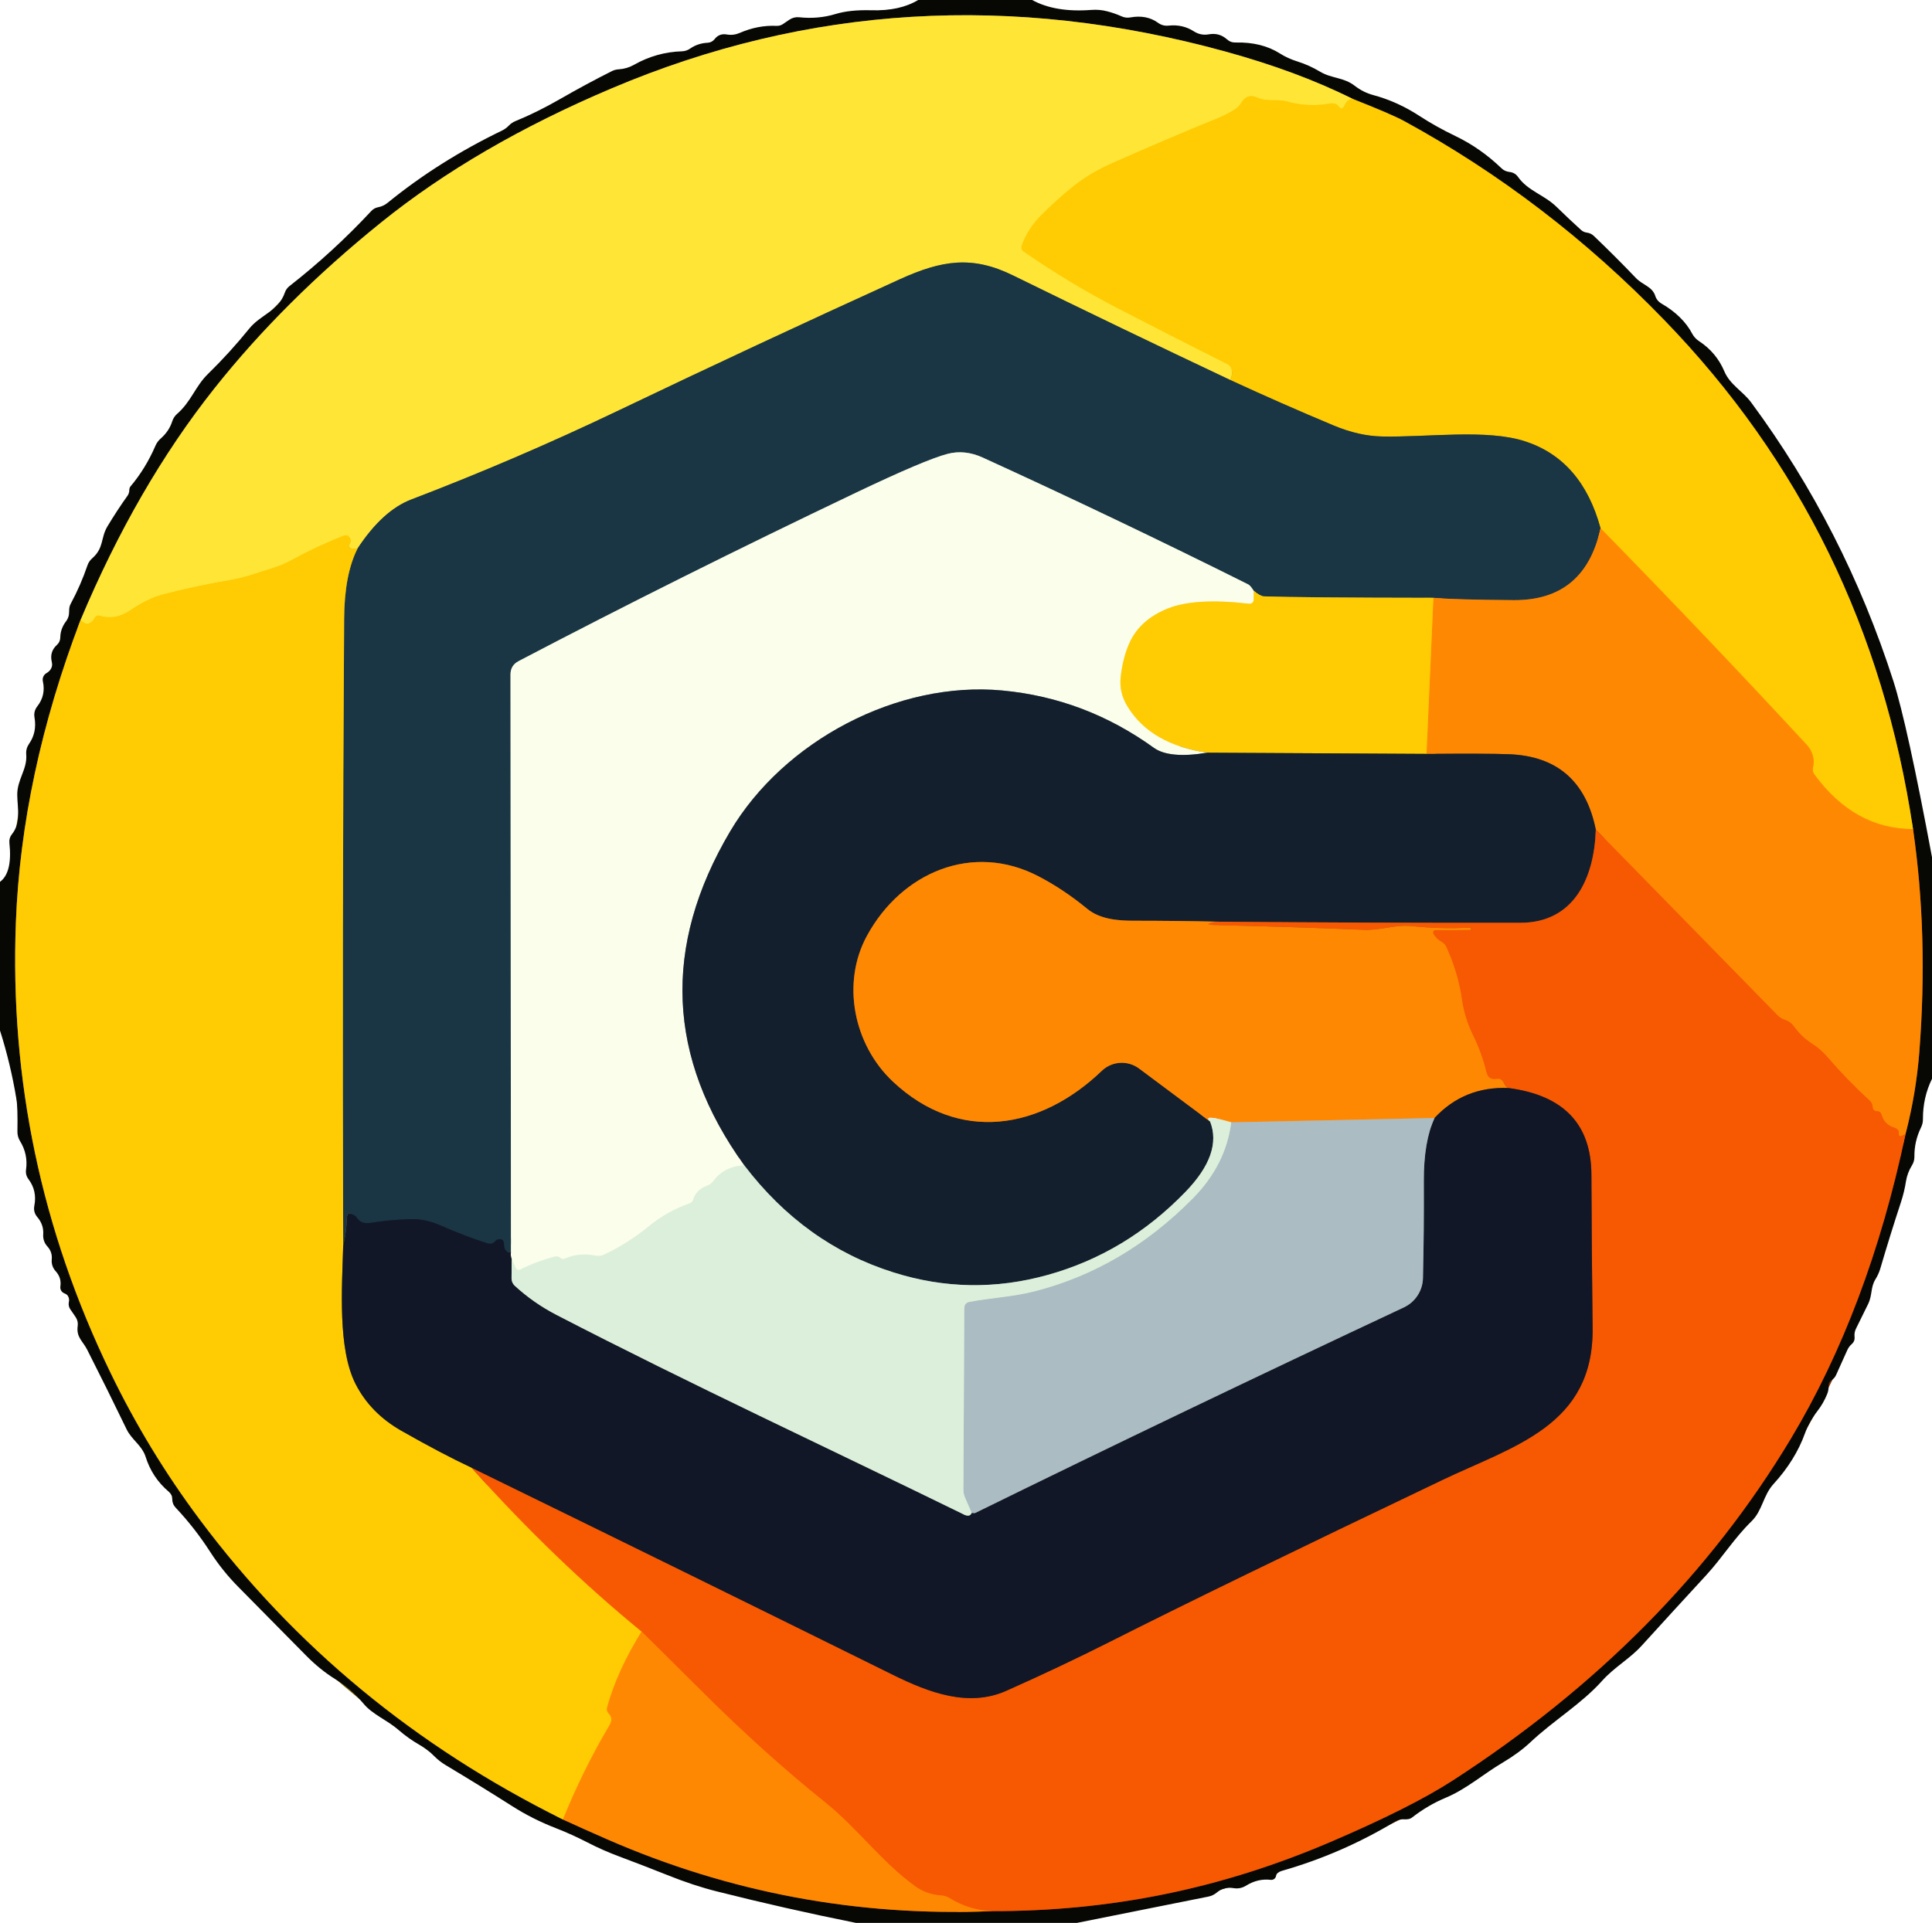
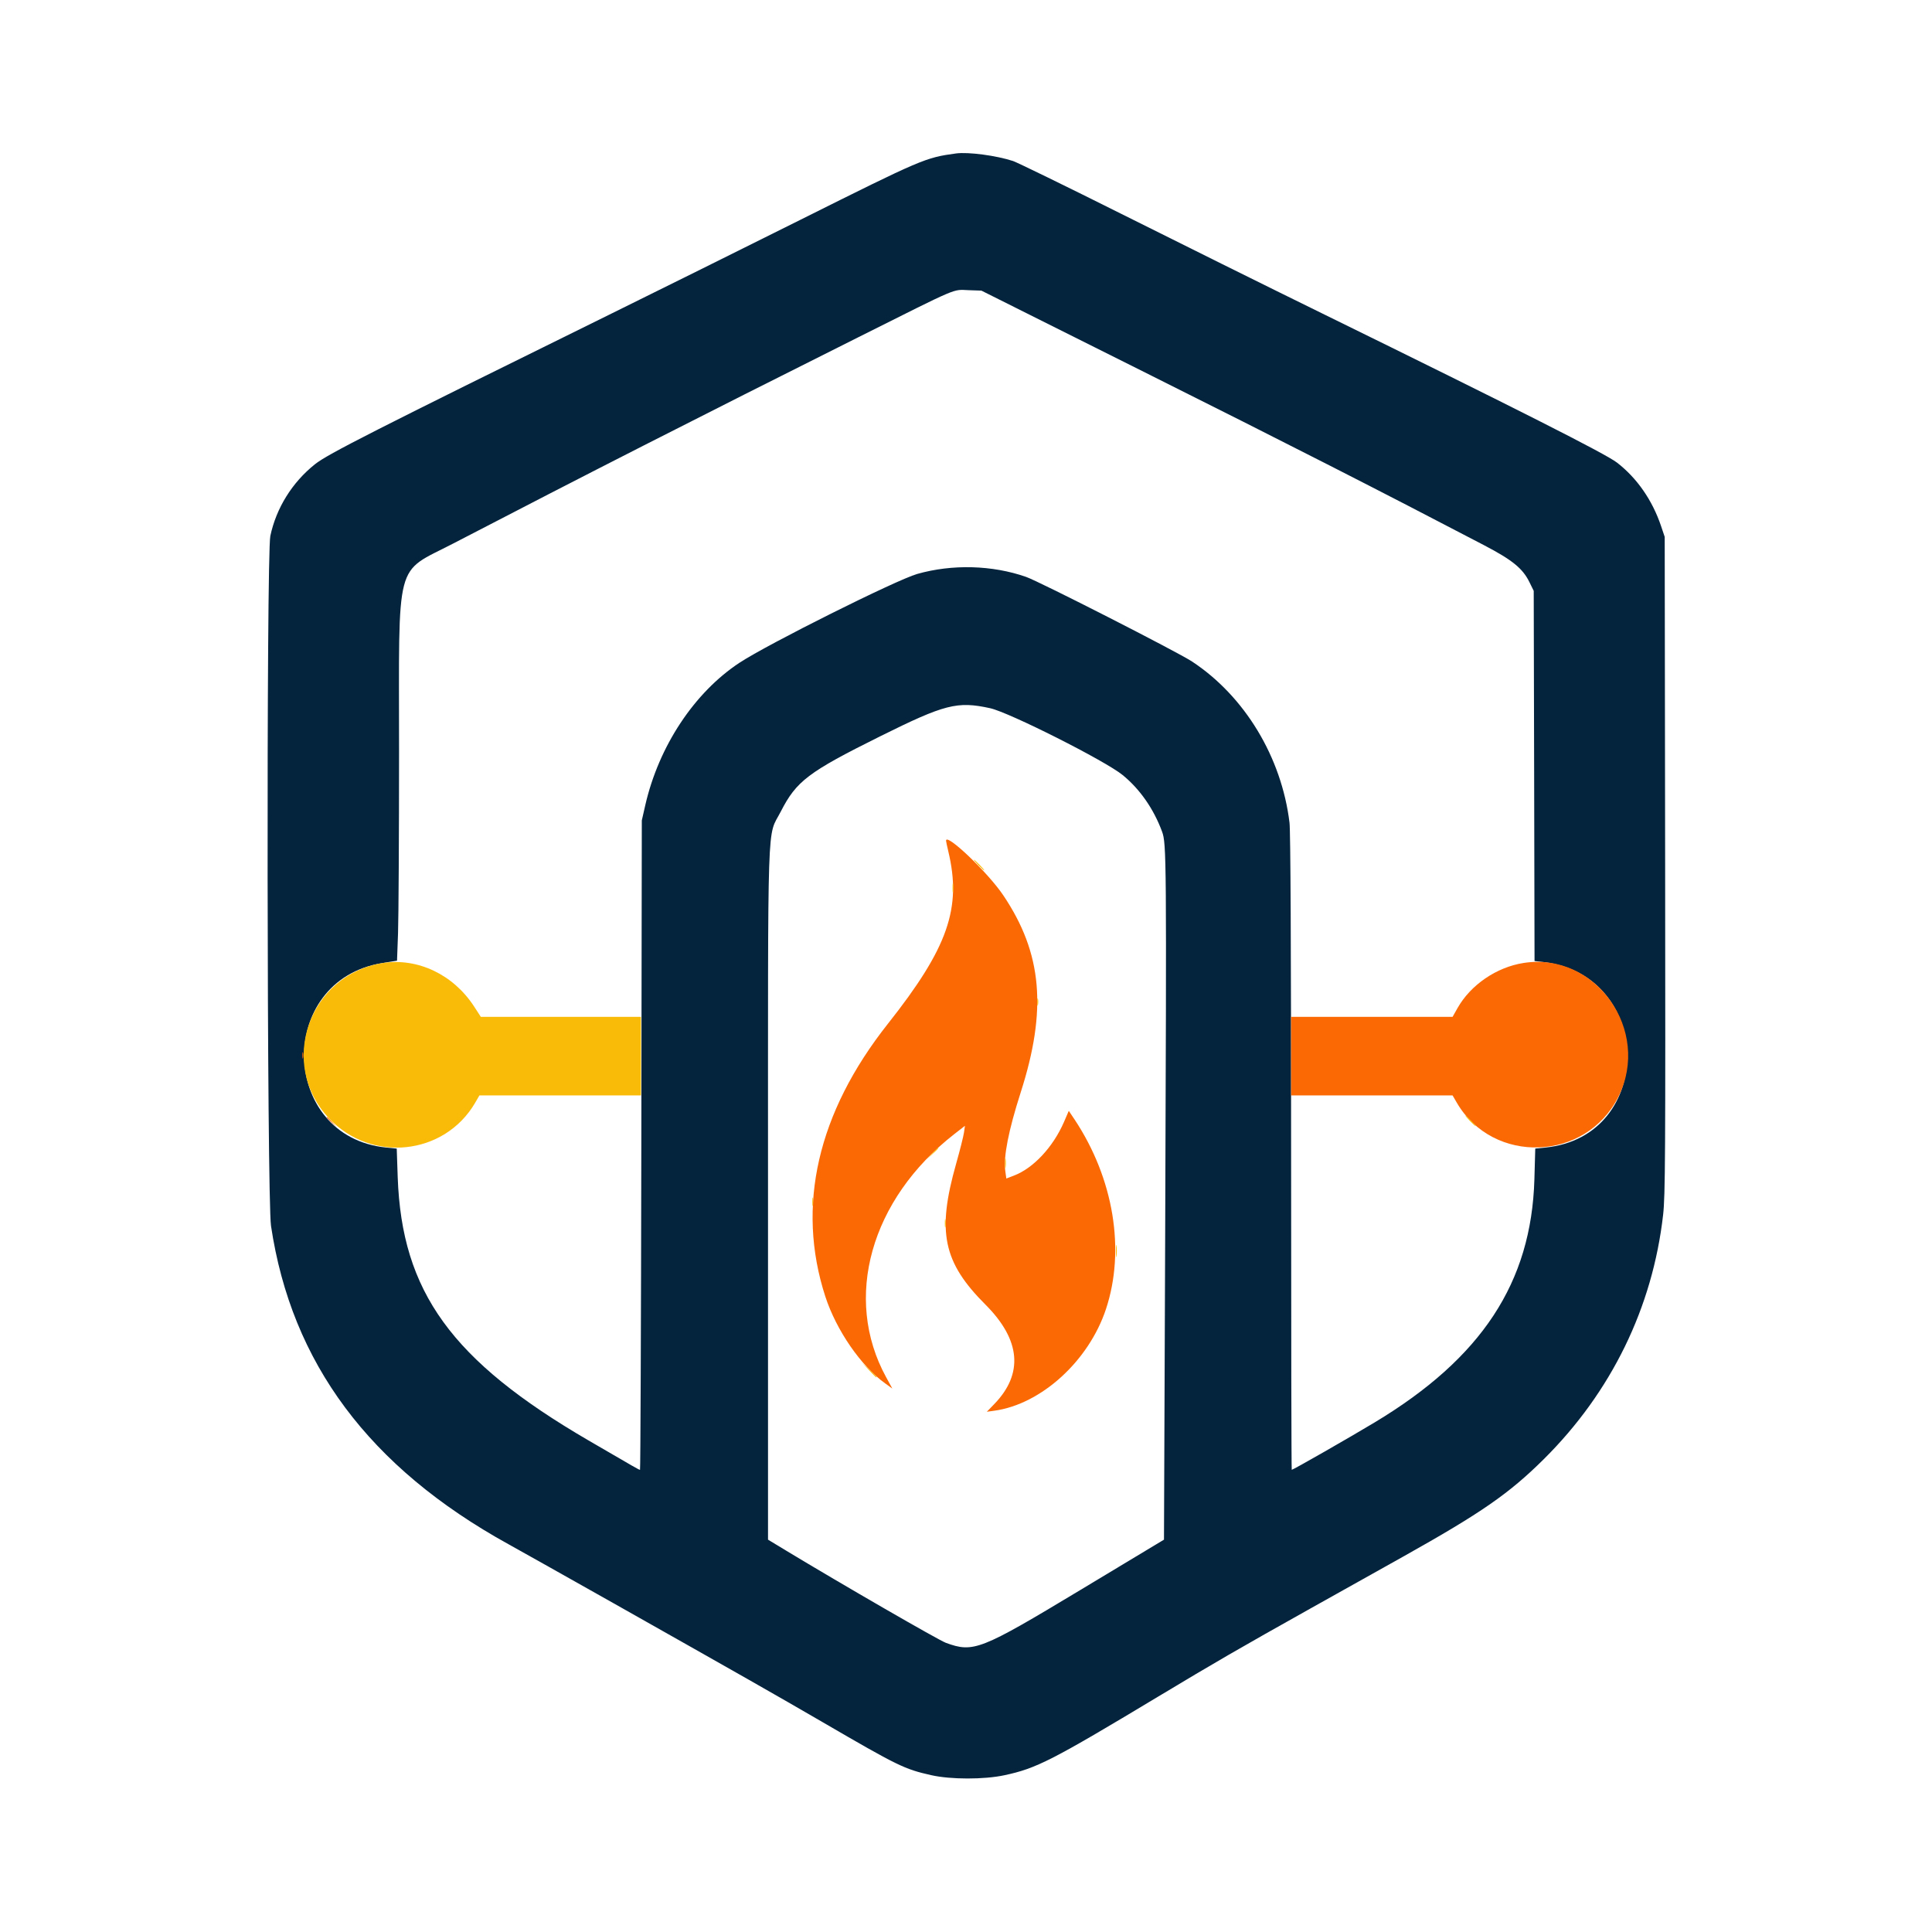
- <svg xmlns="http://www.w3.org/2000/svg" version="1.1" viewBox="0.00 0.00 224.00 223.00">
-   <g stroke-width="2.00" fill="none" stroke-linecap="butt">
-     <path stroke="#836a03" vector-effect="non-scaling-stroke" d="   M 9.33 71.93   Q 2.49 89.89 1.84 106.99   Q 0.80 134.38 12.80 159.17   Q 17.18 168.23 23.17 176.24   Q 39.63 198.29 65.27 211.01" />
-     <path stroke="#834804" vector-effect="non-scaling-stroke" d="   M 65.27 211.01   Q 67.52 212.05 70.40 213.31   Q 91.66 222.59 114.95 221.64" />
-     <path stroke="#7f3003" vector-effect="non-scaling-stroke" d="   M 114.95 221.64   C 128.71 221.65 141.48 219.09 154.27 213.61   Q 163.57 209.63 168.44 206.48   Q 193.63 190.17 207.62 166.87   Q 216.63 151.86 220.94 131.48" />
-     <path stroke="#834804" vector-effect="non-scaling-stroke" d="   M 220.94 131.48   Q 222.15 126.83 222.53 122.00   Q 223.58 108.42 221.80 96.15" />
-     <path stroke="#836a03" vector-effect="non-scaling-stroke" d="   M 221.80 96.15   Q 216.65 61.57 192.92 37.08   Q 179.36 23.07 162.76 14.02   Q 161.34 13.25 156.81 11.46" />
-     <path stroke="#83771d" vector-effect="non-scaling-stroke" d="   M 156.81 11.46   Q 150.46 8.28 142.01 5.96   Q 104.97 -4.20 70.91 10.25   Q 55.24 16.89 44.20 25.79   Q 32.89 34.91 24.84 45.07   Q 15.84 56.42 9.33 71.93" />
-     <path stroke="#ffd81c" vector-effect="non-scaling-stroke" d="   M 156.81 11.46   Q 156.21 11.51 155.91 12.18   Q 155.58 12.90 155.19 12.31   Q 155.16 12.27 155.13 12.23   Q 154.75 11.90 154.16 12.01   Q 151.70 12.46 149.31 11.79   C 148.06 11.44 146.96 11.85 145.75 11.31   Q 144.60 10.79 143.92 11.92   Q 143.64 12.38 143.19 12.67   Q 142.27 13.26 141.28 13.67   Q 135.36 16.08 128.94 18.93   Q 126.49 20.01 124.62 21.47   Q 122.60 23.06 120.69 24.99   Q 119.19 26.50 118.48 28.42   Q 118.30 28.90 118.72 29.19   Q 124.01 32.85 129.43 35.66   Q 135.61 38.86 142.31 42.23   Q 142.69 42.42 142.79 42.84   Q 142.94 43.44 142.64 44.07" />
-     <path stroke="#8d8d3d" vector-effect="non-scaling-stroke" d="   M 142.64 44.07   Q 130.00 38.10 117.45 31.94   C 112.71 29.61 109.19 30.18 104.34 32.38   Q 87.83 39.89 71.47 47.72   Q 59.79 53.30 47.70 57.92   Q 44.36 59.19 41.45 63.62" />
-     <path stroke="#ffd81c" vector-effect="non-scaling-stroke" d="   M 41.45 63.62   L 40.90 63.62   Q 40.22 63.63 40.58 63.05   Q 40.75 62.78 40.63 62.50   Q 40.38 61.91 39.79 62.15   Q 36.74 63.35 33.74 64.99   Q 32.79 65.51 31.74 65.84   C 30.02 66.37 28.44 66.98 26.68 67.27   Q 22.77 67.93 18.82 68.96   Q 17.17 69.39 15.07 70.80   Q 13.36 71.95 11.59 71.42   Q 11.17 71.29 10.96 71.69   Q 10.72 72.15 10.23 72.33   Q 9.94 72.43 9.33 71.93" />
-     <path stroke="#887114" vector-effect="non-scaling-stroke" d="   M 39.79 144.47   C 39.65 149.34 39.15 156.41 41.22 160.49   Q 42.95 163.89 46.54 165.93   Q 51.23 168.60 54.67 170.21" />
-     <path stroke="#fb9202" vector-effect="non-scaling-stroke" d="   M 54.67 170.21   Q 64.26 180.92 74.40 189.22" />
-     <path stroke="#ffaa03" vector-effect="non-scaling-stroke" d="   M 74.40 189.22   Q 71.61 193.64 70.40 197.97   Q 70.28 198.42 70.61 198.76   Q 71.14 199.29 70.64 200.13   Q 67.60 205.25 65.27 211.01" />
-     <path stroke="#8d5f24" vector-effect="non-scaling-stroke" d="   M 185.57 61.26   Q 183.75 69.65 175.50 69.60   Q 168.72 69.55 166.19 69.33" />
-     <path stroke="#8d8023" vector-effect="non-scaling-stroke" d="   M 166.19 69.33   Q 150.82 69.31 146.51 69.16   Q 146.10 69.14 145.36 68.52" />
-     <path stroke="#8a9a97" vector-effect="non-scaling-stroke" d="   M 145.36 68.52   Q 144.96 67.89 144.73 67.78   Q 129.47 60.16 113.95 53.07   Q 111.85 52.11 109.85 52.64   Q 107.25 53.32 99.20 57.16   Q 78.72 66.93 60.13 76.67   Q 59.19 77.16 59.19 78.22   L 59.24 145.20" />
-     <path stroke="#162635" vector-effect="non-scaling-stroke" d="   M 59.24 145.20   Q 58.46 145.30 58.43 144.32   Q 58.42 143.54 57.67 143.76   Q 57.54 143.80 57.45 143.91   Q 57.07 144.37 56.50 144.19   Q 53.73 143.30 51.08 142.12   Q 49.32 141.33 47.52 141.39   Q 45.26 141.46 42.87 141.83   Q 41.85 141.99 41.32 141.15   Q 41.22 141.00 41.05 140.93   Q 40.96 140.90 40.88 140.85   Q 40.25 140.47 40.22 141.25   Q 40.16 142.90 39.79 144.47" />
-     <path stroke="#8d8023" vector-effect="non-scaling-stroke" d="   M 39.79 144.47   Q 39.67 108.11 39.90 71.76   Q 39.93 66.63 41.45 63.62" />
-     <path stroke="#ffaa03" vector-effect="non-scaling-stroke" d="   M 221.80 96.15   Q 215.02 96.15 210.38 89.84   Q 210.09 89.45 210.21 88.97   C 210.42 88.09 210.15 87.10 209.48 86.38   Q 197.79 73.75 185.57 61.26" />
-     <path stroke="#8d8023" vector-effect="non-scaling-stroke" d="   M 185.57 61.26   Q 183.42 53.36 176.88 51.20   C 172.38 49.71 165.48 50.74 160.21 50.62   Q 157.54 50.56 154.64 49.35   Q 148.59 46.82 142.64 44.07" />
-     <path stroke="#fb7003" vector-effect="non-scaling-stroke" d="   M 114.95 221.64   Q 112.38 221.53 110.06 220.11   Q 109.63 219.85 109.13 219.82   Q 107.42 219.71 106.09 218.74   C 102.13 215.86 99.45 212.06 95.69 209.04   Q 88.58 203.33 81.37 196.14   Q 77.97 192.76 74.40 189.22" />
-     <path stroke="#843814" vector-effect="non-scaling-stroke" d="   M 54.67 170.21   Q 79.51 182.35 103.50 194.22   C 107.75 196.32 112.30 198.02 116.66 196.09   Q 123.01 193.26 128.66 190.41   Q 141.28 184.03 167.20 171.65   C 175.55 167.66 184.79 165.34 184.65 154.00   Q 184.54 144.73 184.51 136.23   Q 184.48 127.43 174.88 126.18" />
-     <path stroke="#fb7003" vector-effect="non-scaling-stroke" d="   M 174.88 126.18   Q 174.57 126.09 174.34 125.56   Q 174.11 125.04 173.54 125.13   Q 172.57 125.30 172.33 124.34   Q 171.81 122.16 170.78 120.06   Q 169.80 118.05 169.49 115.89   Q 169.06 112.84 167.70 109.85   Q 167.51 109.45 167.13 109.23   Q 166.68 108.97 166.35 108.55   Q 165.82 107.88 166.67 107.88   Q 168.50 107.89 170.47 107.86   Q 170.56 107.86 170.56 107.77   L 170.56 107.76   Q 170.56 107.57 170.37 107.58   Q 167.01 107.75 163.67 107.40   C 161.79 107.20 160.07 107.91 158.15 107.83   Q 149.55 107.48 140.76 107.28   Q 139.56 107.25 140.62 106.97   Q 140.87 106.90 141.29 106.89" />
-     <path stroke="#778380" vector-effect="non-scaling-stroke" d="   M 59.33 146.04   L 59.31 148.25   Q 59.31 148.77 59.69 149.12   Q 61.85 151.10 64.48 152.47   C 80.10 160.55 96.05 167.95 111.76 175.64   Q 112.45 175.98 112.66 175.45" />
-     <path stroke="#5e6a74" vector-effect="non-scaling-stroke" d="   M 112.66 175.45   Q 112.79 175.47 112.92 175.48   Q 113.01 175.49 113.09 175.45   Q 137.06 163.68 162.77 151.62   A 3.85 3.84 -11.9 0 0 164.98 148.24   Q 165.11 142.75 165.08 137.01   Q 165.06 132.39 166.32 129.66" />
-     <path stroke="#fde576" vector-effect="non-scaling-stroke" d="   M 145.36 68.52   L 145.36 69.45   Q 145.36 70.08 144.74 70.01   Q 138.58 69.30 135.40 70.57   Q 132.25 71.84 131.02 74.42   Q 130.22 76.10 129.94 78.48   Q 129.72 80.31 130.76 81.98   Q 133.46 86.34 139.98 87.29" />
-     <path stroke="#878f8c" vector-effect="non-scaling-stroke" d="   M 139.98 87.29   Q 135.57 88.02 133.77 86.72   Q 125.81 80.98 116.23 80.08   C 104.08 78.93 90.88 85.91 84.66 96.41   Q 72.82 116.43 86.30 135.16" />
-     <path stroke="#ebf7e2" vector-effect="non-scaling-stroke" d="   M 86.30 135.16   Q 84.01 135.24 82.70 136.98   Q 82.42 137.36 81.99 137.51   Q 80.73 137.96 80.36 139.15   Q 80.26 139.45 79.96 139.56   Q 77.33 140.49 75.25 142.20   Q 72.78 144.22 70.02 145.51   Q 69.57 145.72 69.08 145.63   Q 67.11 145.24 65.49 145.97   Q 65.22 146.09 65.00 145.90   Q 64.68 145.63 64.28 145.74   Q 62.19 146.30 60.35 147.22   Q 59.96 147.42 59.78 147.03   L 59.33 146.04" />
-     <path stroke="#868b88" vector-effect="non-scaling-stroke" d="   M 59.33 146.04   Q 59.18 145.66 59.24 145.20" />
-     <path stroke="#fb7003" vector-effect="non-scaling-stroke" d="   M 220.94 131.48   L 220.61 131.67   Q 220.09 131.97 220.15 131.33   Q 220.16 131.19 220.08 131.08   Q 219.91 130.86 219.64 130.78   Q 218.48 130.43 218.15 129.28   Q 218.04 128.88 217.62 128.87   Q 217.15 128.86 217.12 128.39   Q 217.10 127.94 216.77 127.64   Q 214.20 125.29 211.83 122.54   Q 211.14 121.74 210.28 121.17   C 209.25 120.49 208.66 119.96 207.95 118.98   Q 207.57 118.47 206.93 118.27   A 2.10 2.09 76.9 0 1 206.08 117.74   L 185.02 96.21" />
-     <path stroke="#8a5419" vector-effect="non-scaling-stroke" d="   M 185.02 96.21   Q 183.32 87.81 175.00 87.47   Q 172.55 87.37 165.39 87.43" />
-     <path stroke="#ffaa03" vector-effect="non-scaling-stroke" d="   M 165.39 87.43   L 166.19 69.33" />
-     <path stroke="#8a7518" vector-effect="non-scaling-stroke" d="   M 165.39 87.43   L 139.98 87.29" />
-     <path stroke="#863c18" vector-effect="non-scaling-stroke" d="   M 185.02 96.21   C 184.85 101.78 182.54 107.02 176.25 107.02   Q 158.76 107.04 141.29 106.89" />
-     <path stroke="#8a5419" vector-effect="non-scaling-stroke" d="   M 141.29 106.89   Q 136.40 106.78 131.50 106.78   C 129.68 106.79 127.54 106.62 126.07 105.41   Q 123.30 103.13 120.39 101.62   C 112.79 97.66 104.52 101.15 100.51 108.54   C 97.55 113.98 98.94 121.13 103.53 125.44   C 111.20 132.64 120.65 131.00 127.75 124.18   A 3.35 3.35 0.0 0 1 132.07 123.92   L 140.30 130.06" />
-     <path stroke="#788784" vector-effect="non-scaling-stroke" d="   M 140.30 130.06   Q 141.76 133.76 137.45 138.22   Q 130.58 145.33 121.46 147.86   Q 112.45 150.37 103.58 147.56   Q 93.29 144.32 86.30 135.16" />
-     <path stroke="#885015" vector-effect="non-scaling-stroke" d="   M 174.88 126.18   Q 169.74 125.98 166.32 129.66" />
-     <path stroke="#d5a263" vector-effect="non-scaling-stroke" d="   M 166.32 129.66   L 142.75 130.16" />
-     <path stroke="#eebc6f" vector-effect="non-scaling-stroke" d="   M 142.75 130.16   Q 139.31 129.14 140.30 130.06" />
-     <path stroke="#c4d6ce" vector-effect="non-scaling-stroke" d="   M 112.66 175.45   L 111.89 173.68   Q 111.69 173.23 111.70 172.75   L 111.80 151.71   Q 111.81 151.09 112.42 150.98   C 114.93 150.50 117.39 150.41 119.94 149.76   Q 130.22 147.14 138.27 139.01   Q 142.14 135.10 142.75 130.16" />
+ <svg xmlns="http://www.w3.org/2000/svg" version="1.2" viewBox="0 0 400 400" width="400" height="400">
+   <style>
+ 		.s0 { fill: #04233c } 
+ 		.s1 { fill: #fb6904 } 
+ 		.s2 { fill: #faba08 } 
+ 	</style>
+   <g id="svgg">
+     <path id="path0" fill-rule="evenodd" class="s0" d="m209.75 33.34c0.86 0.29 10.98 5.22 22.47 10.97 11.49 5.75 30.22 15.04 41.62 20.63 40.23 19.73 58.54 28.99 60.93 30.83 4.14 3.19 7.34 7.8 9.14 13.16l0.75 2.23 0.09 67.95c0.07 60.36 0.03 68.44-0.42 72.4-2.18 19.2-10.71 36.69-24.68 50.57-7.22 7.16-12.93 11.12-29.14 20.2-5.22 2.92-13.76 7.7-18.98 10.62-15.03 8.42-19.92 11.25-31.74 18.36-22.05 13.26-25.19 14.86-31.82 16.28-4.23 0.91-11.14 0.9-15.17-0.01-5.57-1.25-6.9-1.91-22.46-10.96-9.83-5.71-16.34-9.41-43.23-24.59-9.47-5.34-19.31-10.87-21.86-12.28-28.8-15.9-44.9-37.5-49.14-65.89-0.85-5.72-0.98-138.85-0.14-142.85 1.23-5.79 4.53-11.1 9.26-14.86 2.64-2.1 12.05-6.88 60.93-30.96 8.77-4.32 26.5-13.12 39.39-19.55 25.43-12.7 26.02-12.95 32.38-13.82 2.53-0.34 8.35 0.43 11.82 1.57zm-6.56 26.83l-2.63-0.09c-3.42-0.12-1.59-0.91-22.91 9.77-33.91 16.98-56.23 28.35-83.8 42.67-12.24 6.36-11.23 2.51-11.23 43.12 0 17.5-0.1 34.39-0.21 37.54l-0.21 5.72-3.1 0.5c-22.03 3.58-21.27 36 0.89 38.19l2.15 0.21 0.2 5.9c0.84 23.77 11.16 38.02 39.51 54.53 9.95 5.79 10.44 6.08 10.66 6.08 0.09 0 0.21-30.25 0.27-67.23l0.1-67.22 0.72-3.16c2.8-12.22 10.15-23.32 19.51-29.49 5.86-3.86 32.44-17.14 36.79-18.38 7.25-2.06 15.53-1.84 22.54 0.61 2.8 0.98 31.33 15.53 34.36 17.52 10.91 7.19 18.53 19.8 20.18 33.37 0.21 1.76 0.33 25.46 0.33 68.34 0 36.1 0.06 65.64 0.13 65.64 0.28 0 11.94-6.67 17.16-9.81 22.17-13.33 32.45-28.96 33.08-50.32l0.18-6.38 2.08-0.21c22.84-2.28 22.5-35.74-0.4-38.41l-1.83-0.21-0.08-38.32-0.09-38.32-0.88-1.79c-1.4-2.86-3.54-4.6-9.48-7.7-21-10.98-40.75-21.05-70.1-35.72zm-21.01 92.3c-14.86 7.39-17.29 9.23-20.53 15.56-2.88 5.63-2.64-1.57-2.64 79.32v71.42l3.67 2.22c11.72 7.09 31.63 18.58 33.15 19.14 5.73 2.09 7.12 1.54 27.83-10.93l17.33-10.43 0.25-63.93c0.29-77.54 0.27-80.17-0.65-82.67-1.74-4.71-4.58-8.78-8.15-11.7-3.57-2.93-23.48-12.97-27.43-13.84-6.83-1.5-9.39-0.84-22.83 5.84z" />
+     <path id="path2" fill-rule="evenodd" class="s1" d="m207.73 185.38c8.06 11.99 9.09 23.67 3.59 40.81-2.52 7.85-3.59 13.31-3.19 16.22l0.22 1.59 1.56-0.6c4.03-1.53 8.1-5.89 10.37-11.09l1-2.32 1.2 1.79c8.1 12.21 10.55 27.02 6.5 39.25-3.57 10.76-13.42 19.72-23.15 21.05l-1.52 0.21 1.52-1.57c6.11-6.29 5.5-13.31-1.8-20.61-8.78-8.78-10.08-15.03-6.08-29.15 0.79-2.79 1.52-5.71 1.63-6.47l0.2-1.4-2.2 1.71c-17.34 13.52-23.08 33.96-14.12 50.33l1.29 2.36-1.49-1.08c-5.03-3.61-10.12-11.01-12.39-17.99-6.06-18.71-1.63-38.02 12.96-56.46 12.44-15.73 15.32-23.95 12.5-35.72-0.25-1.06-0.46-2.03-0.46-2.17-0.09-1.78 8.68 6.57 11.86 11.31zm127.34 41.69c-6.72 13.42-25.93 14.13-33.45 1.24l-0.88-1.52h-33.43v-16.26h33.43l1.02-1.81c2.71-4.81 8.08-8.48 13.69-9.35 14.93-2.34 26.48 13.98 19.62 27.7zm-272.33-9.13c0.08 0.31 0.08 0.81 0 1.12-0.08 0.31-0.15 0.06-0.15-0.56 0-0.61 0.07-0.86 0.15-0.56zm6.02 14.36l0.94 1.03-1.04-0.93c-0.57-0.52-1.04-0.99-1.04-1.04 0-0.25 0.27-0.03 1.14 0.94z" />
+     <path id="path3" fill-rule="evenodd" class="s2" d="m201.63 177.99c0.09 0 0.65 0.5 1.24 1.12 0.6 0.61 1.01 1.11 0.92 1.11-0.08 0-0.64-0.5-1.24-1.11-0.59-0.62-1.01-1.12-0.92-1.12zm-4.28 5.02c0.08 0.39 0.08 1.11 0.01 1.59-0.07 0.49-0.14 0.17-0.14-0.71 0-0.88 0.06-1.27 0.13-0.88zm-99.2 25.36l1.4 2.16h33.15v16.26h-33.44l-0.88 1.52c-6.36 10.91-21.51 12.52-30.28 3.21-10.62-11.24-4.17-29.77 11.18-32.14 7.22-1.11 14.57 2.39 18.87 8.99zm116.74-1.6c0.08 0.31 0.09 0.88 0.01 1.28-0.08 0.4-0.14 0.15-0.15-0.55 0-0.71 0.06-1.03 0.14-0.73zm88.49 24.17c0.09 0 0.65 0.5 1.25 1.12 0.59 0.61 1.01 1.11 0.92 1.11-0.09 0-0.65-0.5-1.24-1.11-0.6-0.62-1.01-1.12-0.93-1.12zm-109.22 6.7c0.25 0 0.02 0.27-1.1 1.29l-1.19 1.1 1.1-1.19c0.6-0.66 1.14-1.2 1.19-1.2zm14.04 2.31c0.08 0.48 0.08 1.27 0 1.76-0.07 0.48-0.13 0.08-0.13-0.88 0-0.97 0.06-1.36 0.13-0.88zm-39.87 8.14c0.07 0.39 0.07 1.04 0 1.43-0.08 0.4-0.14 0.07-0.14-0.72 0-0.79 0.06-1.11 0.14-0.71zm27.43 4.46c0.08 0.4 0.08 1.04 0 1.44-0.08 0.39-0.14 0.07-0.14-0.72 0-0.79 0.06-1.11 0.14-0.72zm35.41 5.42c0.07 0.58 0.07 1.51 0 2.08-0.07 0.57-0.13 0.1-0.13-1.04 0-1.14 0.06-1.61 0.13-1.04zm-52.7 24.17l1.51 1.42c1.41 1.32 1.67 1.61 1.43 1.61-0.05 0-0.74-0.68-1.52-1.52z" />
  </g>
-   <path fill="#070804" d="   M 106.45 0.00   L 119.67 0.00   Q 122.35 1.47 126.54 1.15   Q 127.49 1.08 128.36 1.31   Q 129.22 1.53 130.00 1.88   Q 130.51 2.12 131.06 2.02   Q 132.93 1.68 134.26 2.64   Q 134.82 3.05 135.50 2.97   Q 137.12 2.80 138.41 3.63   Q 139.22 4.15 140.16 3.98   Q 141.36 3.77 142.24 4.55   Q 142.68 4.95 143.27 4.93   Q 146.29 4.86 148.41 6.21   Q 149.31 6.78 150.40 7.12   Q 151.78 7.55 153.03 8.30   C 154.43 9.14 155.77 8.93 157.10 9.97   Q 158.08 10.72 159.20 11.02   Q 162.00 11.77 164.55 13.43   Q 166.48 14.69 168.77 15.79   Q 171.67 17.19 174.08 19.51   C 174.37 19.79 174.66 19.90 175.06 19.95   A 1.34 1.32 -14.0 0 1 175.99 20.50   C 177.15 22.16 179.04 22.58 180.50 24.02   Q 181.88 25.37 183.30 26.66   Q 183.60 26.93 184.00 26.98   Q 184.45 27.04 184.78 27.35   Q 187.26 29.72 189.67 32.24   C 190.46 33.07 191.57 33.22 191.92 34.33   A 1.53 1.47 7.3 0 0 192.61 35.19   Q 195.11 36.63 196.21 38.72   A 2.29 2.27 2.4 0 0 196.99 39.56   Q 199.01 40.89 199.93 43.08   C 200.59 44.63 202.08 45.38 203.04 46.68   Q 213.85 61.32 219.53 79.01   Q 221.13 84.02 224.00 99.41   L 224.00 125.11   Q 222.94 127.28 222.95 129.76   Q 222.96 130.28 222.73 130.75   Q 221.94 132.36 221.96 134.14   A 1.86 1.81 -29.8 0 1 221.67 135.16   Q 221.14 136.02 220.98 137.01   Q 220.80 138.19 220.41 139.39   Q 219.13 143.28 218.00 147.14   Q 217.80 147.79 217.45 148.35   C 216.84 149.34 217.12 150.18 216.57 151.28   Q 215.86 152.71 215.19 154.08   Q 214.97 154.52 215.02 155.02   Q 215.08 155.54 214.69 155.88   Q 214.37 156.16 214.19 156.55   L 212.87 159.48   Q 212.70 159.84 212.36 160.06   Q 211.99 160.30 212.01 160.74   Q 212.03 161.25 211.83 161.71   Q 211.40 162.76 210.71 163.65   Q 209.76 164.88 209.27 166.23   Q 208.15 169.34 205.63 172.10   C 204.41 173.43 204.35 175.19 203.07 176.43   C 201.07 178.38 199.68 180.66 197.80 182.70   Q 194.03 186.79 190.36 190.83   C 188.94 192.40 187.18 193.33 185.75 194.93   C 183.35 197.61 180.09 199.55 177.45 202.04   Q 176.12 203.29 174.23 204.41   C 171.99 205.73 170.07 207.45 167.66 208.47   Q 165.57 209.34 163.73 210.77   Q 163.51 210.94 163.25 210.97   Q 163.01 211.01 162.76 210.99   Q 162.24 210.96 161.79 211.23   Q 155.59 214.98 148.58 216.98   Q 148.34 217.05 148.15 217.21   Q 147.99 217.33 147.95 217.55   A 0.56 0.55 -81.8 0 1 147.34 218.01   Q 145.84 217.83 144.46 218.69   Q 143.79 219.10 143.01 218.97   Q 141.90 218.79 141.08 219.48   Q 140.65 219.84 140.11 219.95   L 124.87 223.00   L 99.23 223.00   Q 91.08 221.36 83.11 219.35   Q 80.40 218.67 77.39 217.46   Q 74.55 216.33 71.77 215.29   Q 69.87 214.58 68.15 213.69   Q 66.28 212.73 64.51 212.04   Q 61.74 210.97 59.35 209.44   Q 55.69 207.11 51.68 204.71   Q 50.93 204.26 50.32 203.64   Q 49.55 202.86 48.65 202.36   Q 47.36 201.63 46.20 200.62   C 44.87 199.46 43.20 198.85 42.15 197.58   Q 40.74 195.89 38.85 194.72   Q 37.10 193.64 35.45 191.96   Q 31.46 187.90 27.68 184.09   Q 25.80 182.20 24.36 179.96   Q 22.58 177.20 20.37 174.85   Q 19.97 174.43 19.97 173.84   Q 19.97 173.33 19.57 173.00   Q 17.63 171.36 16.87 168.91   C 16.46 167.63 15.27 166.98 14.68 165.76   Q 12.40 161.04 10.11 156.53   C 9.60 155.52 8.82 155.09 9.01 153.76   A 1.46 1.42 32.0 0 0 8.76 152.73   L 8.15 151.84   A 1.07 1.05 -57.3 0 1 7.98 151.02   Q 8.15 150.25 7.46 149.99   A 0.74 0.74 0.0 0 1 7.00 149.19   Q 7.15 148.19 6.46 147.43   Q 5.93 146.84 6.00 146.05   Q 6.08 145.20 5.50 144.56   A 1.86 1.84 -64.6 0 1 5.01 143.16   Q 5.09 142.04 4.32 141.14   Q 3.84 140.57 3.98 139.84   Q 4.32 138.11 3.31 136.76   Q 2.93 136.26 3.02 135.64   Q 3.27 133.86 2.31 132.31   Q 2.02 131.83 2.02 131.26   Q 2.07 128.39 1.90 127.43   Q 1.21 123.31 0.00 119.51   L 0.00 102.27   Q 1.46 101.19 1.09 97.75   Q 1.03 97.19 1.38 96.75   C 2.45 95.43 2.03 93.78 2.00 92.22   C 1.97 90.39 3.19 89.23 3.04 87.47   Q 2.99 86.81 3.37 86.26   Q 4.30 84.93 4.00 83.20   Q 3.88 82.49 4.32 81.92   Q 5.33 80.64 4.97 79.01   A 0.87 0.87 0.0 0 1 5.38 78.07   Q 5.65 77.92 5.84 77.67   Q 6.13 77.27 6.01 76.79   Q 5.72 75.60 6.59 74.80   Q 6.98 74.45 6.99 73.92   Q 7.01 72.90 7.66 72.05   A 1.68 1.62 -23.1 0 0 7.99 71.27   C 8.05 70.78 7.95 70.48 8.21 70.00   Q 9.36 67.86 10.14 65.57   A 1.92 1.83 -12.4 0 1 10.69 64.75   C 12.08 63.53 11.65 62.38 12.46 61.04   Q 13.63 59.10 14.78 57.50   A 1.16 1.12 64.3 0 0 14.99 56.87   Q 14.99 56.73 15.03 56.60   Q 15.06 56.49 15.13 56.41   Q 16.88 54.34 18.02 51.70   Q 18.23 51.21 18.63 50.86   Q 19.62 49.99 19.98 48.83   A 1.92 1.84 79.4 0 1 20.51 48.02   C 22.18 46.57 22.63 44.81 24.12 43.36   Q 26.64 40.90 28.89 38.12   C 30.22 36.47 32.30 36.08 33.03 33.92   Q 33.19 33.47 33.56 33.18   Q 38.66 29.19 43.04 24.48   Q 43.37 24.12 43.85 24.03   Q 44.45 23.92 44.94 23.52   Q 50.88 18.68 58.21 15.14   A 2.79 2.70 7.8 0 0 59.00 14.56   Q 59.33 14.22 59.77 14.04   Q 62.21 13.05 64.91 11.50   Q 68.01 9.72 70.92 8.26   Q 71.31 8.06 71.74 8.04   Q 72.68 7.98 73.50 7.52   Q 76.11 6.04 79.07 5.95   Q 79.59 5.93 80.02 5.63   Q 80.92 5.01 82.04 4.96   A 1.09 1.07 -72.0 0 0 82.85 4.54   Q 83.39 3.84 84.28 4.00   Q 85.04 4.13 85.76 3.82   Q 87.87 2.90 90.04 3.00   A 1.21 1.17 28.2 0 0 90.78 2.79   L 91.53 2.28   A 1.72 1.68 -58.4 0 1 92.64 2.00   Q 94.85 2.24 96.86 1.63   Q 98.52 1.12 101.02 1.19   Q 104.32 1.29 106.45 0.00   Z   M 9.33 71.93   Q 2.49 89.89 1.84 106.99   Q 0.80 134.38 12.80 159.17   Q 17.18 168.23 23.17 176.24   Q 39.63 198.29 65.27 211.01   Q 67.52 212.05 70.40 213.31   Q 91.66 222.59 114.95 221.64   C 128.71 221.65 141.48 219.09 154.27 213.61   Q 163.57 209.63 168.44 206.48   Q 193.63 190.17 207.62 166.87   Q 216.63 151.86 220.94 131.48   Q 222.15 126.83 222.53 122.00   Q 223.58 108.42 221.80 96.15   Q 216.65 61.57 192.92 37.08   Q 179.36 23.07 162.76 14.02   Q 161.34 13.25 156.81 11.46   Q 150.46 8.28 142.01 5.96   Q 104.97 -4.20 70.91 10.25   Q 55.24 16.89 44.20 25.79   Q 32.89 34.91 24.84 45.07   Q 15.84 56.42 9.33 71.93   Z" />
-   <path fill="#ffe536" d="   M 156.81 11.46   Q 156.21 11.51 155.91 12.18   Q 155.58 12.90 155.19 12.31   Q 155.16 12.27 155.13 12.23   Q 154.75 11.90 154.16 12.01   Q 151.70 12.46 149.31 11.79   C 148.06 11.44 146.96 11.85 145.75 11.31   Q 144.60 10.79 143.92 11.92   Q 143.64 12.38 143.19 12.67   Q 142.27 13.26 141.28 13.67   Q 135.36 16.08 128.94 18.93   Q 126.49 20.01 124.62 21.47   Q 122.60 23.06 120.69 24.99   Q 119.19 26.50 118.48 28.42   Q 118.30 28.90 118.72 29.19   Q 124.01 32.85 129.43 35.66   Q 135.61 38.86 142.31 42.23   Q 142.69 42.42 142.79 42.84   Q 142.94 43.44 142.64 44.07   Q 130.00 38.10 117.45 31.94   C 112.71 29.61 109.19 30.18 104.34 32.38   Q 87.83 39.89 71.47 47.72   Q 59.79 53.30 47.70 57.92   Q 44.36 59.19 41.45 63.62   L 40.90 63.62   Q 40.22 63.63 40.58 63.05   Q 40.75 62.78 40.63 62.50   Q 40.38 61.91 39.79 62.15   Q 36.74 63.35 33.74 64.99   Q 32.79 65.51 31.74 65.84   C 30.02 66.37 28.44 66.98 26.68 67.27   Q 22.77 67.93 18.82 68.96   Q 17.17 69.39 15.07 70.80   Q 13.36 71.95 11.59 71.42   Q 11.17 71.29 10.96 71.69   Q 10.72 72.15 10.23 72.33   Q 9.94 72.43 9.33 71.93   Q 15.84 56.42 24.84 45.07   Q 32.89 34.91 44.20 25.79   Q 55.24 16.89 70.91 10.25   Q 104.97 -4.20 142.01 5.96   Q 150.46 8.28 156.81 11.46   Z" />
-   <path fill="#ffcb02" d="   M 156.81 11.46   Q 161.34 13.25 162.76 14.02   Q 179.36 23.07 192.92 37.08   Q 216.65 61.57 221.80 96.15   Q 215.02 96.15 210.38 89.84   Q 210.09 89.45 210.21 88.97   C 210.42 88.09 210.15 87.10 209.48 86.38   Q 197.79 73.75 185.57 61.26   Q 183.42 53.36 176.88 51.20   C 172.38 49.71 165.48 50.74 160.21 50.62   Q 157.54 50.56 154.64 49.35   Q 148.59 46.82 142.64 44.07   Q 142.94 43.44 142.79 42.84   Q 142.69 42.42 142.31 42.23   Q 135.61 38.86 129.43 35.66   Q 124.01 32.85 118.72 29.19   Q 118.30 28.90 118.48 28.42   Q 119.19 26.50 120.69 24.99   Q 122.60 23.06 124.62 21.47   Q 126.49 20.01 128.94 18.93   Q 135.36 16.08 141.28 13.67   Q 142.27 13.26 143.19 12.67   Q 143.64 12.38 143.92 11.92   Q 144.60 10.79 145.75 11.31   C 146.96 11.85 148.06 11.44 149.31 11.79   Q 151.70 12.46 154.16 12.01   Q 154.75 11.90 155.13 12.23   Q 155.16 12.27 155.19 12.31   Q 155.58 12.90 155.91 12.18   Q 156.21 11.51 156.81 11.46   Z" />
-   <path fill="#1a3544" d="   M 142.64 44.07   Q 148.59 46.82 154.64 49.35   Q 157.54 50.56 160.21 50.62   C 165.48 50.74 172.38 49.71 176.88 51.20   Q 183.42 53.36 185.57 61.26   Q 183.75 69.65 175.50 69.60   Q 168.72 69.55 166.19 69.33   Q 150.82 69.31 146.51 69.16   Q 146.10 69.14 145.36 68.52   Q 144.96 67.89 144.73 67.78   Q 129.47 60.16 113.95 53.07   Q 111.85 52.11 109.85 52.64   Q 107.25 53.32 99.20 57.16   Q 78.72 66.93 60.13 76.67   Q 59.19 77.16 59.19 78.22   L 59.24 145.20   Q 58.46 145.30 58.43 144.32   Q 58.42 143.54 57.67 143.76   Q 57.54 143.80 57.45 143.91   Q 57.07 144.37 56.50 144.19   Q 53.73 143.30 51.08 142.12   Q 49.32 141.33 47.52 141.39   Q 45.26 141.46 42.87 141.83   Q 41.85 141.99 41.32 141.15   Q 41.22 141.00 41.05 140.93   Q 40.96 140.90 40.88 140.85   Q 40.25 140.47 40.22 141.25   Q 40.16 142.90 39.79 144.47   Q 39.67 108.11 39.90 71.76   Q 39.93 66.63 41.45 63.62   Q 44.36 59.19 47.70 57.92   Q 59.79 53.30 71.47 47.72   Q 87.83 39.89 104.34 32.38   C 109.19 30.18 112.71 29.61 117.45 31.94   Q 130.00 38.10 142.64 44.07   Z" />
-   <path fill="#fafeea" d="   M 145.36 68.52   L 145.36 69.45   Q 145.36 70.08 144.74 70.01   Q 138.58 69.30 135.40 70.57   Q 132.25 71.84 131.02 74.42   Q 130.22 76.10 129.94 78.48   Q 129.72 80.31 130.76 81.98   Q 133.46 86.34 139.98 87.29   Q 135.57 88.02 133.77 86.72   Q 125.81 80.98 116.23 80.08   C 104.08 78.93 90.88 85.91 84.66 96.41   Q 72.82 116.43 86.30 135.16   Q 84.01 135.24 82.70 136.98   Q 82.42 137.36 81.99 137.51   Q 80.73 137.96 80.36 139.15   Q 80.26 139.45 79.96 139.56   Q 77.33 140.49 75.25 142.20   Q 72.78 144.22 70.02 145.51   Q 69.57 145.72 69.08 145.63   Q 67.11 145.24 65.49 145.97   Q 65.22 146.09 65.00 145.90   Q 64.68 145.63 64.28 145.74   Q 62.19 146.30 60.35 147.22   Q 59.96 147.42 59.78 147.03   L 59.33 146.04   Q 59.18 145.66 59.24 145.20   L 59.19 78.22   Q 59.19 77.16 60.13 76.67   Q 78.72 66.93 99.20 57.16   Q 107.25 53.32 109.85 52.64   Q 111.85 52.11 113.95 53.07   Q 129.47 60.16 144.73 67.78   Q 144.96 67.89 145.36 68.52   Z" />
-   <path fill="#ff8803" d="   M 185.57 61.26   Q 197.79 73.75 209.48 86.38   C 210.15 87.10 210.42 88.09 210.21 88.97   Q 210.09 89.45 210.38 89.84   Q 215.02 96.15 221.80 96.15   Q 223.58 108.42 222.53 122.00   Q 222.15 126.83 220.94 131.48   L 220.61 131.67   Q 220.09 131.97 220.15 131.33   Q 220.16 131.19 220.08 131.08   Q 219.91 130.86 219.64 130.78   Q 218.48 130.43 218.15 129.28   Q 218.04 128.88 217.62 128.87   Q 217.15 128.86 217.12 128.39   Q 217.10 127.94 216.77 127.64   Q 214.20 125.29 211.83 122.54   Q 211.14 121.74 210.28 121.17   C 209.25 120.49 208.66 119.96 207.95 118.98   Q 207.57 118.47 206.93 118.27   A 2.10 2.09 76.9 0 1 206.08 117.74   L 185.02 96.21   Q 183.32 87.81 175.00 87.47   Q 172.55 87.37 165.39 87.43   L 166.19 69.33   Q 168.72 69.55 175.50 69.60   Q 183.75 69.65 185.57 61.26   Z" />
-   <path fill="#ffcb02" d="   M 41.45 63.62   Q 39.93 66.63 39.90 71.76   Q 39.67 108.11 39.79 144.47   C 39.65 149.34 39.15 156.41 41.22 160.49   Q 42.95 163.89 46.54 165.93   Q 51.23 168.60 54.67 170.21   Q 64.26 180.92 74.40 189.22   Q 71.61 193.64 70.40 197.97   Q 70.28 198.42 70.61 198.76   Q 71.14 199.29 70.64 200.13   Q 67.60 205.25 65.27 211.01   Q 39.63 198.29 23.17 176.24   Q 17.18 168.23 12.80 159.17   Q 0.80 134.38 1.84 106.99   Q 2.49 89.89 9.33 71.93   Q 9.94 72.43 10.23 72.33   Q 10.72 72.15 10.96 71.69   Q 11.17 71.29 11.59 71.42   Q 13.36 71.95 15.07 70.80   Q 17.17 69.39 18.82 68.96   Q 22.77 67.93 26.68 67.27   C 28.44 66.98 30.02 66.37 31.74 65.84   Q 32.79 65.51 33.74 64.99   Q 36.74 63.35 39.79 62.15   Q 40.38 61.91 40.63 62.50   Q 40.75 62.78 40.58 63.05   Q 40.22 63.63 40.90 63.62   L 41.45 63.62   Z" />
-   <path fill="#ffcb02" d="   M 145.36 68.52   Q 146.10 69.14 146.51 69.16   Q 150.82 69.31 166.19 69.33   L 165.39 87.43   L 139.98 87.29   Q 133.46 86.34 130.76 81.98   Q 129.72 80.31 129.94 78.48   Q 130.22 76.10 131.02 74.42   Q 132.25 71.84 135.40 70.57   Q 138.58 69.30 144.74 70.01   Q 145.36 70.08 145.36 69.45   L 145.36 68.52   Z" />
-   <path fill="#141f2e" d="   M 139.98 87.29   L 165.39 87.43   Q 172.55 87.37 175.00 87.47   Q 183.32 87.81 185.02 96.21   C 184.85 101.78 182.54 107.02 176.25 107.02   Q 158.76 107.04 141.29 106.89   Q 136.40 106.78 131.50 106.78   C 129.68 106.79 127.54 106.62 126.07 105.41   Q 123.30 103.13 120.39 101.62   C 112.79 97.66 104.52 101.15 100.51 108.54   C 97.55 113.98 98.94 121.13 103.53 125.44   C 111.20 132.64 120.65 131.00 127.75 124.18   A 3.35 3.35 0.0 0 1 132.07 123.92   L 140.30 130.06   Q 141.76 133.76 137.45 138.22   Q 130.58 145.33 121.46 147.86   Q 112.45 150.37 103.58 147.56   Q 93.29 144.32 86.30 135.16   Q 72.82 116.43 84.66 96.41   C 90.88 85.91 104.08 78.93 116.23 80.08   Q 125.81 80.98 133.77 86.72   Q 135.57 88.02 139.98 87.29   Z" />
-   <path fill="#f75802" d="   M 185.02 96.21   L 206.08 117.74   A 2.10 2.09 76.9 0 0 206.93 118.27   Q 207.57 118.47 207.95 118.98   C 208.66 119.96 209.25 120.49 210.28 121.17   Q 211.14 121.74 211.83 122.54   Q 214.20 125.29 216.77 127.64   Q 217.10 127.94 217.12 128.39   Q 217.15 128.86 217.62 128.87   Q 218.04 128.88 218.15 129.28   Q 218.48 130.43 219.64 130.78   Q 219.91 130.86 220.08 131.08   Q 220.16 131.19 220.15 131.33   Q 220.09 131.97 220.61 131.67   L 220.94 131.48   Q 216.63 151.86 207.62 166.87   Q 193.63 190.17 168.44 206.48   Q 163.57 209.63 154.27 213.61   C 141.48 219.09 128.71 221.65 114.95 221.64   Q 112.38 221.53 110.06 220.11   Q 109.63 219.85 109.13 219.82   Q 107.42 219.71 106.09 218.74   C 102.13 215.86 99.45 212.06 95.69 209.04   Q 88.58 203.33 81.37 196.14   Q 77.97 192.76 74.40 189.22   Q 64.26 180.92 54.67 170.21   Q 79.51 182.35 103.50 194.22   C 107.75 196.32 112.30 198.02 116.66 196.09   Q 123.01 193.26 128.66 190.41   Q 141.28 184.03 167.20 171.65   C 175.55 167.66 184.79 165.34 184.65 154.00   Q 184.54 144.73 184.51 136.23   Q 184.48 127.43 174.88 126.18   Q 174.57 126.09 174.34 125.56   Q 174.11 125.04 173.54 125.13   Q 172.57 125.30 172.33 124.34   Q 171.81 122.16 170.78 120.06   Q 169.80 118.05 169.49 115.89   Q 169.06 112.84 167.70 109.85   Q 167.51 109.45 167.13 109.23   Q 166.68 108.97 166.35 108.55   Q 165.82 107.88 166.67 107.88   Q 168.50 107.89 170.47 107.86   Q 170.56 107.86 170.56 107.77   L 170.56 107.76   Q 170.56 107.57 170.37 107.58   Q 167.01 107.75 163.67 107.40   C 161.79 107.20 160.07 107.91 158.15 107.83   Q 149.55 107.48 140.76 107.28   Q 139.56 107.25 140.62 106.97   Q 140.87 106.90 141.29 106.89   Q 158.76 107.04 176.25 107.02   C 182.54 107.02 184.85 101.78 185.02 96.21   Z" />
-   <path fill="#ff8803" d="   M 141.29 106.89   Q 140.87 106.90 140.62 106.97   Q 139.56 107.25 140.76 107.28   Q 149.55 107.48 158.15 107.83   C 160.07 107.91 161.79 107.20 163.67 107.40   Q 167.01 107.75 170.37 107.58   Q 170.56 107.57 170.56 107.76   L 170.56 107.77   Q 170.56 107.86 170.47 107.86   Q 168.50 107.89 166.67 107.88   Q 165.82 107.88 166.35 108.55   Q 166.68 108.97 167.13 109.23   Q 167.51 109.45 167.70 109.85   Q 169.06 112.84 169.49 115.89   Q 169.80 118.05 170.78 120.06   Q 171.81 122.16 172.33 124.34   Q 172.57 125.30 173.54 125.13   Q 174.11 125.04 174.34 125.56   Q 174.57 126.09 174.88 126.18   Q 169.74 125.98 166.32 129.66   L 142.75 130.16   Q 139.31 129.14 140.30 130.06   L 132.07 123.92   A 3.35 3.35 0.0 0 0 127.75 124.18   C 120.65 131.00 111.20 132.64 103.53 125.44   C 98.94 121.13 97.55 113.98 100.51 108.54   C 104.52 101.15 112.79 97.66 120.39 101.62   Q 123.30 103.13 126.07 105.41   C 127.54 106.62 129.68 106.79 131.50 106.78   Q 136.40 106.78 141.29 106.89   Z" />
-   <path fill="#111726" d="   M 174.88 126.18   Q 184.48 127.43 184.51 136.23   Q 184.54 144.73 184.65 154.00   C 184.79 165.34 175.55 167.66 167.20 171.65   Q 141.28 184.03 128.66 190.41   Q 123.01 193.26 116.66 196.09   C 112.30 198.02 107.75 196.32 103.50 194.22   Q 79.51 182.35 54.67 170.21   Q 51.23 168.60 46.54 165.93   Q 42.95 163.89 41.22 160.49   C 39.15 156.41 39.65 149.34 39.79 144.47   Q 40.16 142.90 40.22 141.25   Q 40.25 140.47 40.88 140.85   Q 40.96 140.90 41.05 140.93   Q 41.22 141.00 41.32 141.15   Q 41.85 141.99 42.87 141.83   Q 45.26 141.46 47.52 141.39   Q 49.32 141.33 51.08 142.12   Q 53.73 143.30 56.50 144.19   Q 57.07 144.37 57.45 143.91   Q 57.54 143.80 57.67 143.76   Q 58.42 143.54 58.43 144.32   Q 58.46 145.30 59.24 145.20   Q 59.18 145.66 59.33 146.04   L 59.31 148.25   Q 59.31 148.77 59.69 149.12   Q 61.85 151.10 64.48 152.47   C 80.10 160.55 96.05 167.95 111.76 175.64   Q 112.45 175.98 112.66 175.45   Q 112.79 175.47 112.92 175.48   Q 113.01 175.49 113.09 175.45   Q 137.06 163.68 162.77 151.62   A 3.85 3.84 -11.9 0 0 164.98 148.24   Q 165.11 142.75 165.08 137.01   Q 165.06 132.39 166.32 129.66   Q 169.74 125.98 174.88 126.18   Z" />
-   <path fill="#abbcc2" d="   M 166.32 129.66   Q 165.06 132.39 165.08 137.01   Q 165.11 142.75 164.98 148.24   A 3.85 3.84 -11.9 0 1 162.77 151.62   Q 137.06 163.68 113.09 175.45   Q 113.01 175.49 112.92 175.48   Q 112.79 175.47 112.66 175.45   L 111.89 173.68   Q 111.69 173.23 111.70 172.75   L 111.80 151.71   Q 111.81 151.09 112.42 150.98   C 114.93 150.50 117.39 150.41 119.94 149.76   Q 130.22 147.14 138.27 139.01   Q 142.14 135.10 142.75 130.16   L 166.32 129.66   Z" />
-   <path fill="#dcefda" d="   M 142.75 130.16   Q 142.14 135.10 138.27 139.01   Q 130.22 147.14 119.94 149.76   C 117.39 150.41 114.93 150.50 112.42 150.98   Q 111.81 151.09 111.80 151.71   L 111.70 172.75   Q 111.69 173.23 111.89 173.68   L 112.66 175.45   Q 112.45 175.98 111.76 175.64   C 96.05 167.95 80.10 160.55 64.48 152.47   Q 61.85 151.10 59.69 149.12   Q 59.31 148.77 59.31 148.25   L 59.33 146.04   L 59.78 147.03   Q 59.96 147.42 60.35 147.22   Q 62.19 146.30 64.28 145.74   Q 64.68 145.63 65.00 145.90   Q 65.22 146.09 65.49 145.97   Q 67.11 145.24 69.08 145.63   Q 69.57 145.72 70.02 145.51   Q 72.78 144.22 75.25 142.20   Q 77.33 140.49 79.96 139.56   Q 80.26 139.45 80.36 139.15   Q 80.73 137.96 81.99 137.51   Q 82.42 137.36 82.70 136.98   Q 84.01 135.24 86.30 135.16   Q 93.29 144.32 103.58 147.56   Q 112.45 150.37 121.46 147.86   Q 130.58 145.33 137.45 138.22   Q 141.76 133.76 140.30 130.06   Q 139.31 129.14 142.75 130.16   Z" />
-   <path fill="#ff8803" d="   M 74.40 189.22   Q 77.97 192.76 81.37 196.14   Q 88.58 203.33 95.69 209.04   C 99.45 212.06 102.13 215.86 106.09 218.74   Q 107.42 219.71 109.13 219.82   Q 109.63 219.85 110.06 220.11   Q 112.38 221.53 114.95 221.64   Q 91.66 222.59 70.40 213.31   Q 67.52 212.05 65.27 211.01   Q 67.60 205.25 70.64 200.13   Q 71.14 199.29 70.61 198.76   Q 70.28 198.42 70.40 197.97   Q 71.61 193.64 74.40 189.22   Z" />
</svg>
